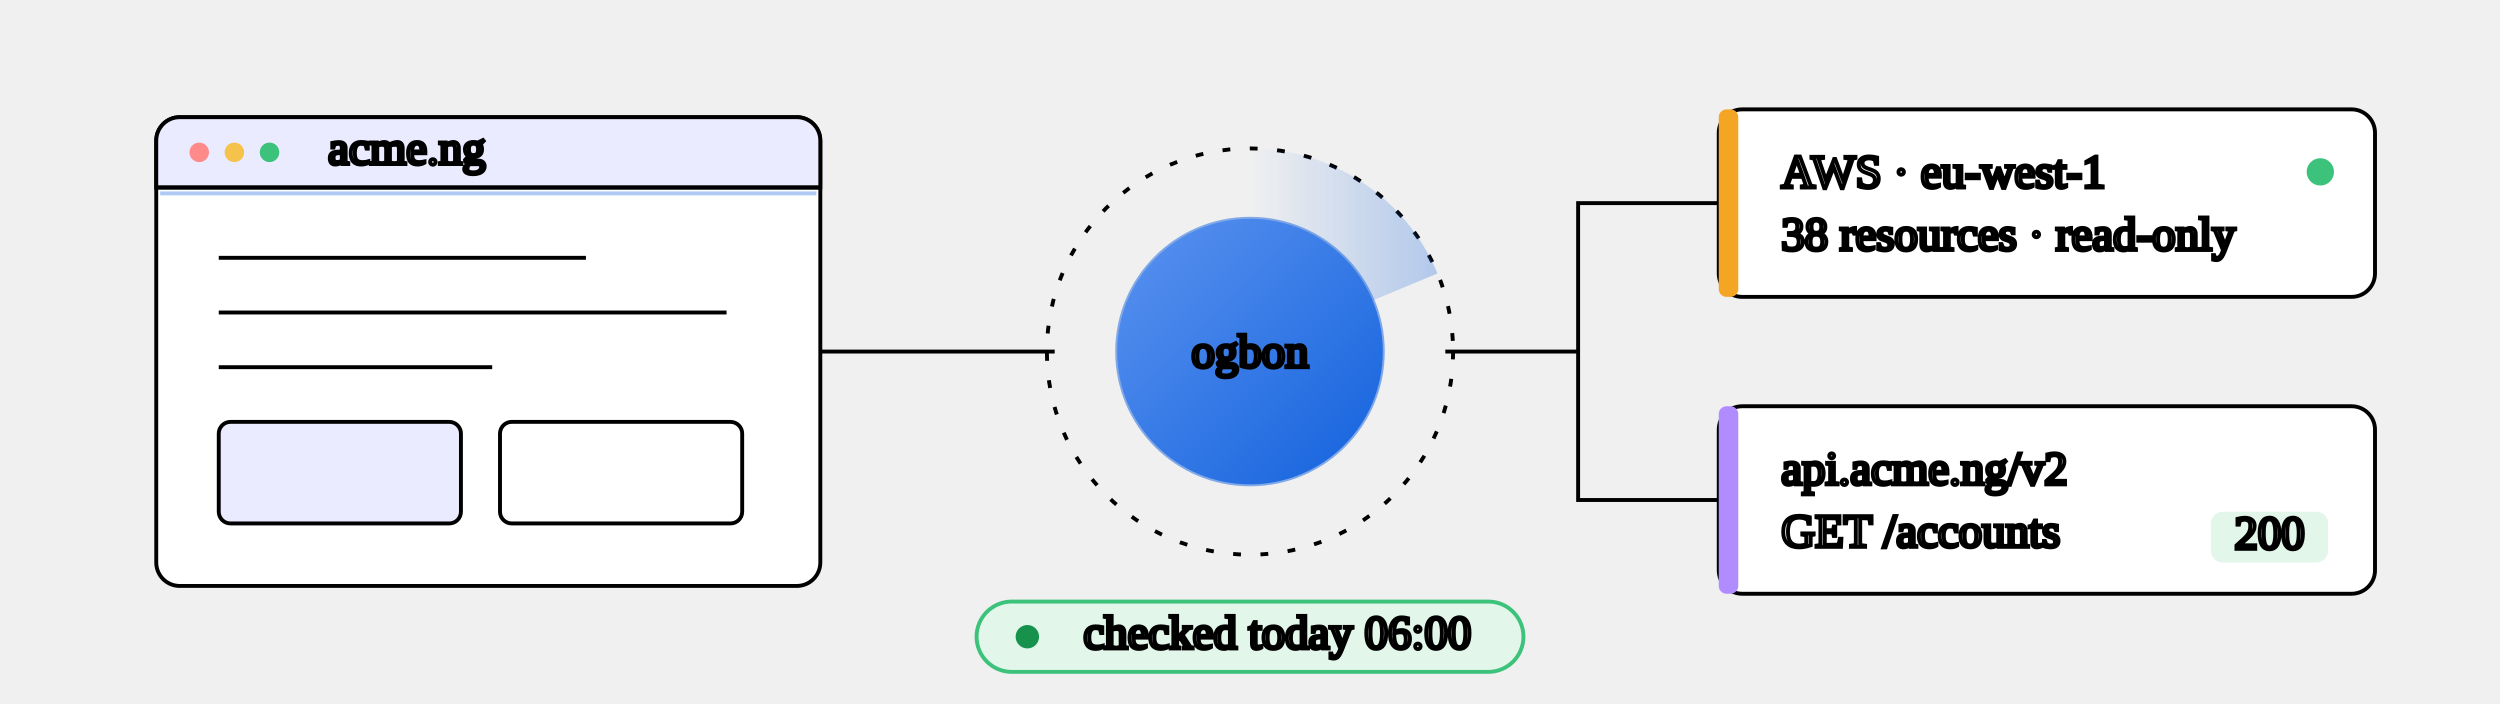
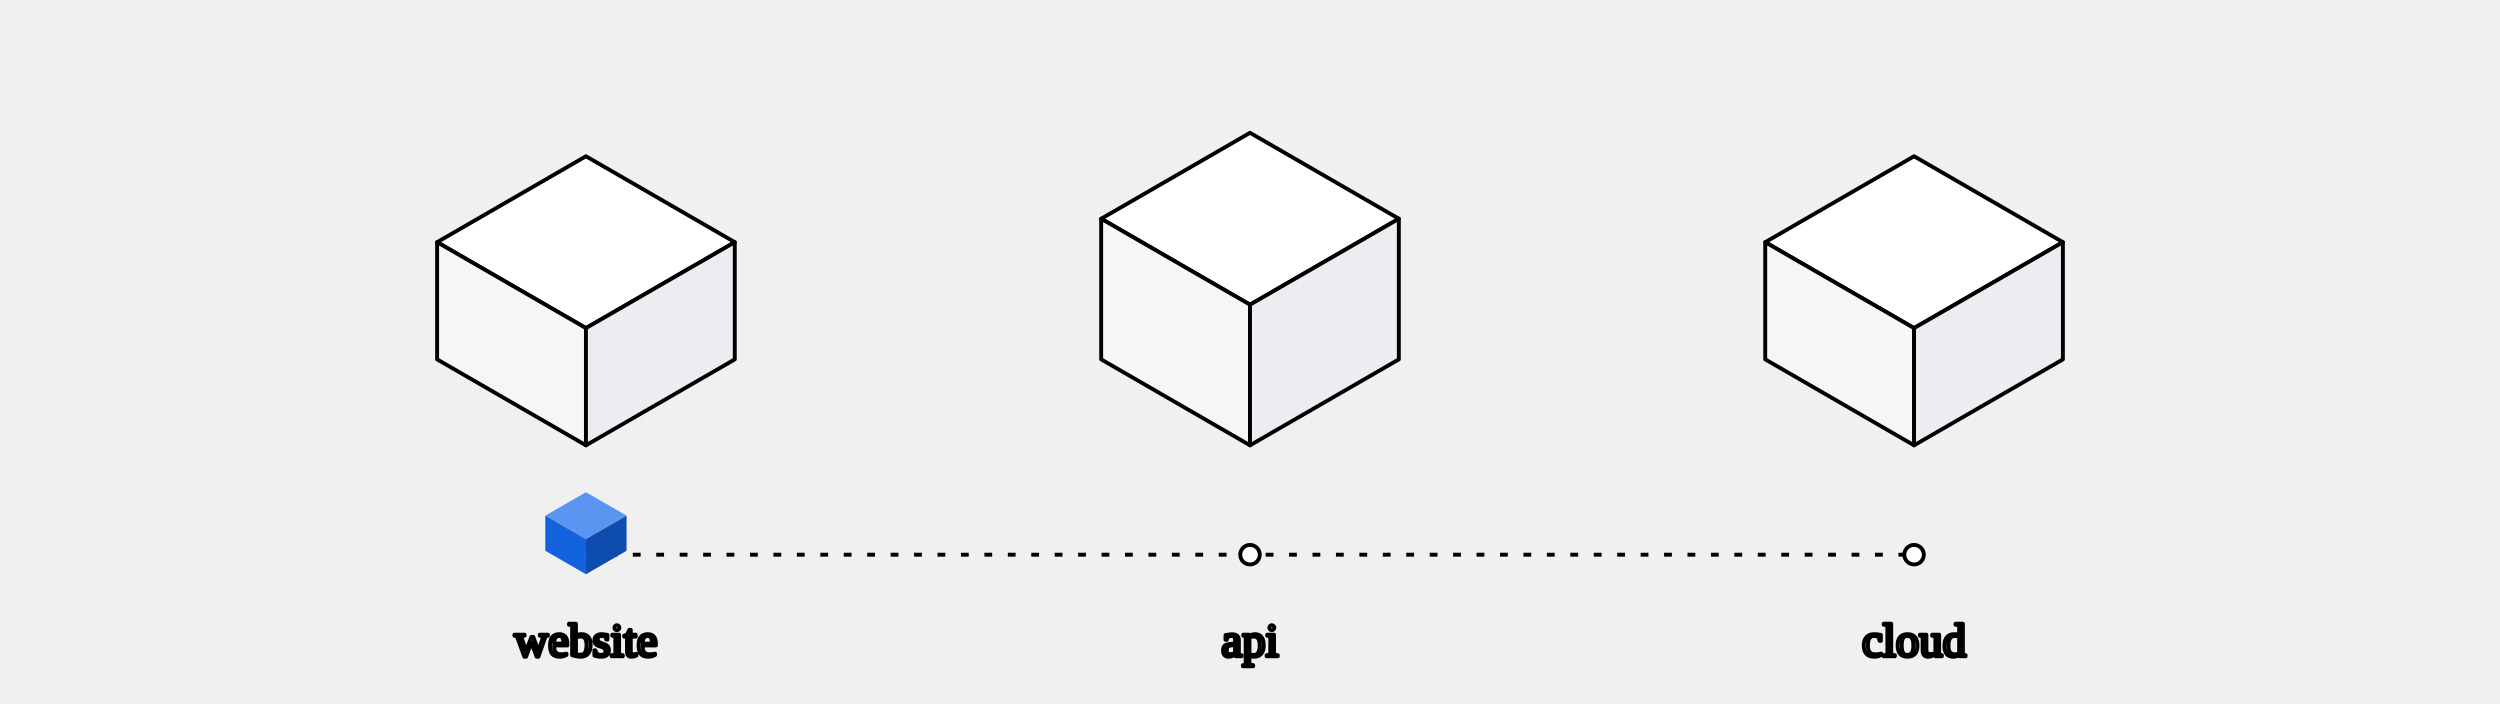
- <svg viewBox="0 0 640 180" fill="none" stroke="currentColor" stroke-width="1" aria-hidden="true">
-   <defs>
-     <linearGradient id="ck-node" x1="0" y1="0" x2="1" y2="1">
-       <stop offset="0" stop-color="#5B93F0" />
-       <stop offset="1" stop-color="#1362DD" />
-     </linearGradient>
-     <linearGradient id="ck-scan" x1="0" y1="0" x2="0" y2="1">
-       <stop offset="0" stop-color="#1362DD" stop-opacity="0" />
-       <stop offset="1" stop-color="#1362DD" stop-opacity=".35" />
-     </linearGradient>
-     <linearGradient id="ck-sweep" x1="0" y1="0" x2="1" y2="0">
-       <stop offset="0" stop-color="#1362DD" stop-opacity="0" />
-       <stop offset="1" stop-color="#1362DD" stop-opacity=".28" />
-     </linearGradient>
-     <clipPath id="ck-win">
-       <rect x="41" y="49" width="168" height="100" />
-     </clipPath>
-   </defs>
-   <rect x="40" y="30" width="170" height="120" rx="6" fill="#fff" />
-   <path d="M40 36a6 6 0 0 1 6-6h158a6 6 0 0 1 6 6v12H40z" fill="#EBEBFF" />
-   <path d="M40 48H210" />
-   <circle cx="51" cy="39" r="2.5" fill="#FF8A8A" stroke="none" />
-   <circle cx="60" cy="39" r="2.5" fill="#F5C34B" stroke="none" />
-   <circle cx="69" cy="39" r="2.5" fill="#3CC27A" stroke="none" />
-   <text x="84" y="42" class="t">acme.ng</text>
-   <path d="M56 66H150M56 80H186M56 94H126" />
-   <rect x="56" y="108" width="62" height="26" rx="3" fill="#EBEBFF" />
-   <rect x="128" y="108" width="62" height="26" rx="3" />
-   <g clip-path="url(#ck-win)">
-     <rect class="scan" x="41" y="30" width="168" height="20" fill="url(#ck-scan)" stroke="none" />
+ <svg viewBox="0 0 640 180" fill="none" stroke="currentColor" stroke-width="1" stroke-linejoin="round" aria-hidden="true">
+   <g>
+     <path d="M150.0,40.0 L188.1,62.0 L150.0,84.0 L111.9,62.0Z" fill="#fff" />
+     <path d="M111.9,62.0 L150.0,84.0 L150.0,114.0 L111.9,92.0Z" fill="#F7F5F8" />
+     <path d="M150.0,84.0 L188.1,62.0 L188.1,92.0 L150.0,114.0Z" fill="#EFECF1" />
  </g>
-   <path class="a flow" d="M210 90H270" />
-   <g class="spin">
-     <circle class="a" cx="320" cy="90" r="52" stroke-dasharray="2 5" />
-     <path d="M320 90L320 38A52 52 0 0 1 368 70Z" fill="url(#ck-sweep)" stroke="none" />
+   <g>
+     <path d="M320.0,34.0 L358.1,56.0 L320.0,78.0 L281.9,56.0Z" fill="#fff" />
+     <path d="M281.9,56.0 L320.0,78.0 L320.0,114.0 L281.9,92.0Z" fill="#F7F5F8" />
+     <path d="M320.0,78.0 L358.1,56.0 L358.1,92.0 L320.0,114.0Z" fill="#EFECF1" />
  </g>
-   <circle class="ping" cx="320" cy="90" r="34" stroke="#1362DD" opacity=".5" />
-   <circle cx="320" cy="90" r="34" fill="url(#ck-node)" stroke="none" />
-   <text x="320" y="94" class="t w" text-anchor="middle">ogbon</text>
-   <path class="a flow" d="M370 90H404V52H440M404 90V128H440" />
-   <rect x="440" y="28" width="168" height="48" rx="6" fill="#fff" />
-   <rect x="440" y="28" width="5" height="48" rx="2" fill="#F5A524" stroke="none" />
-   <text x="456" y="48" class="t">AWS · eu-west-1</text>
-   <text x="456" y="64" class="t m">38 resources · read-only</text>
-   <circle class="glow" cx="594" cy="44" r="3.5" fill="#3CC27A" stroke="none" />
-   <rect x="440" y="104" width="168" height="48" rx="6" fill="#fff" />
-   <rect x="440" y="104" width="5" height="48" rx="2" fill="#B18CFF" stroke="none" />
-   <text x="456" y="124" class="t">api.acme.ng/v2</text>
-   <text x="456" y="140" class="t m">GET /accounts</text>
-   <rect x="566" y="131" width="30" height="13" rx="3" fill="#E3F6EA" stroke="none" />
-   <text x="581" y="140.5" class="t g-t" text-anchor="middle">200</text>
-   <rect x="250" y="154" width="140" height="18" rx="9" fill="#E3F6EA" stroke="#3CC27A" />
-   <circle class="glow" cx="263" cy="163" r="3" fill="#17924D" stroke="none" />
-   <text x="327" y="166" class="t g-t" text-anchor="middle">checked today 06:00</text>
+   <g>
+     <path d="M490.0,40.0 L528.1,62.0 L490.0,84.0 L451.9,62.0Z" fill="#fff" />
+     <path d="M451.9,62.0 L490.0,84.0 L490.0,114.0 L451.9,92.0Z" fill="#F7F5F8" />
+     <path d="M490.0,84.0 L528.1,62.0 L528.1,92.0 L490.0,114.0Z" fill="#EFECF1" />
+   </g>
+   <path class="soft" d="M150 142H490" stroke-dasharray="2 4" />
+   <circle cx="150" cy="142" r="2.5" fill="#fff" />
+   <circle cx="320" cy="142" r="2.5" fill="#fff" />
+   <circle cx="490" cy="142" r="2.5" fill="#fff" />
+   <g class="travel-x">
+     <g>
+       <path d="M150.0,126.0 L160.4,132.0 L150.0,138.0 L139.6,132.0Z" fill="#5A95F2" stroke="none" />
+       <path d="M139.6,132.0 L150.0,138.0 L150.0,147.0 L139.6,141.0Z" fill="#1362DD" stroke="none" />
+       <path d="M150.0,138.0 L160.4,132.0 L160.4,141.0 L150.0,147.0Z" fill="#0E4CB0" stroke="none" />
+     </g>
+   </g>
+   <text x="150" y="168" class="t" text-anchor="middle">website</text>
+   <text x="320" y="168" class="t" text-anchor="middle">api</text>
+   <text x="490" y="168" class="t" text-anchor="middle">cloud</text>
</svg>
